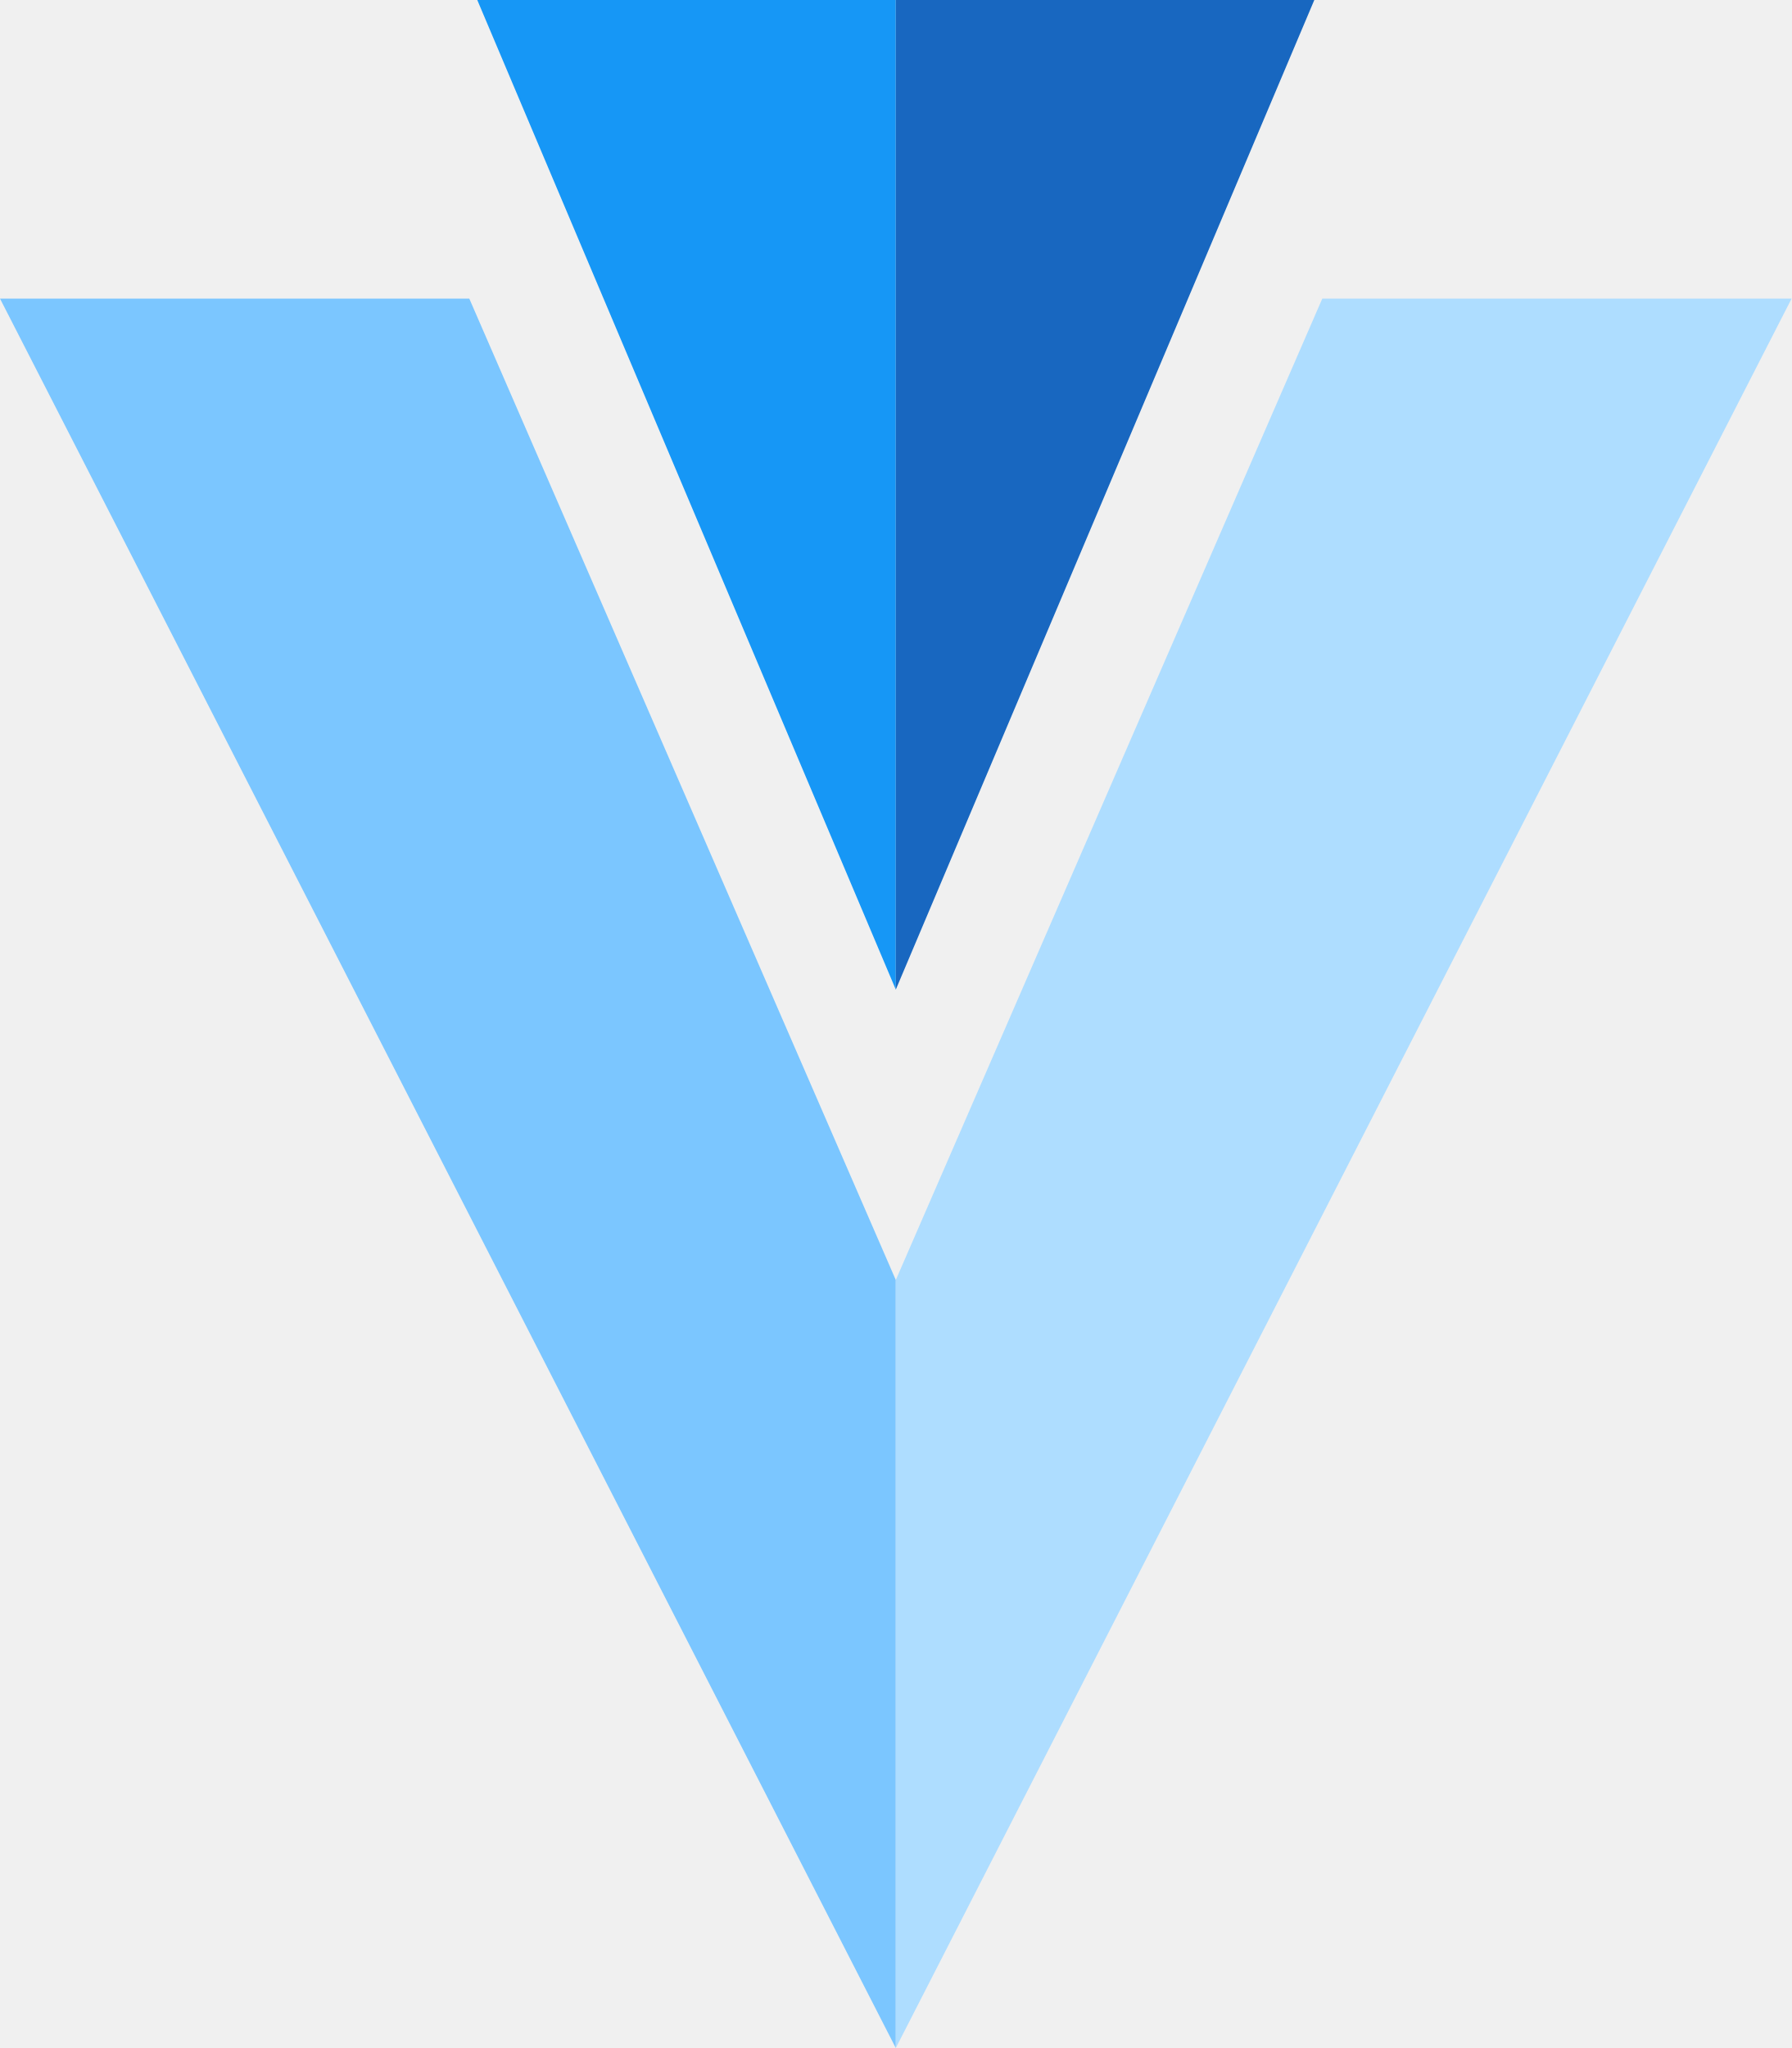
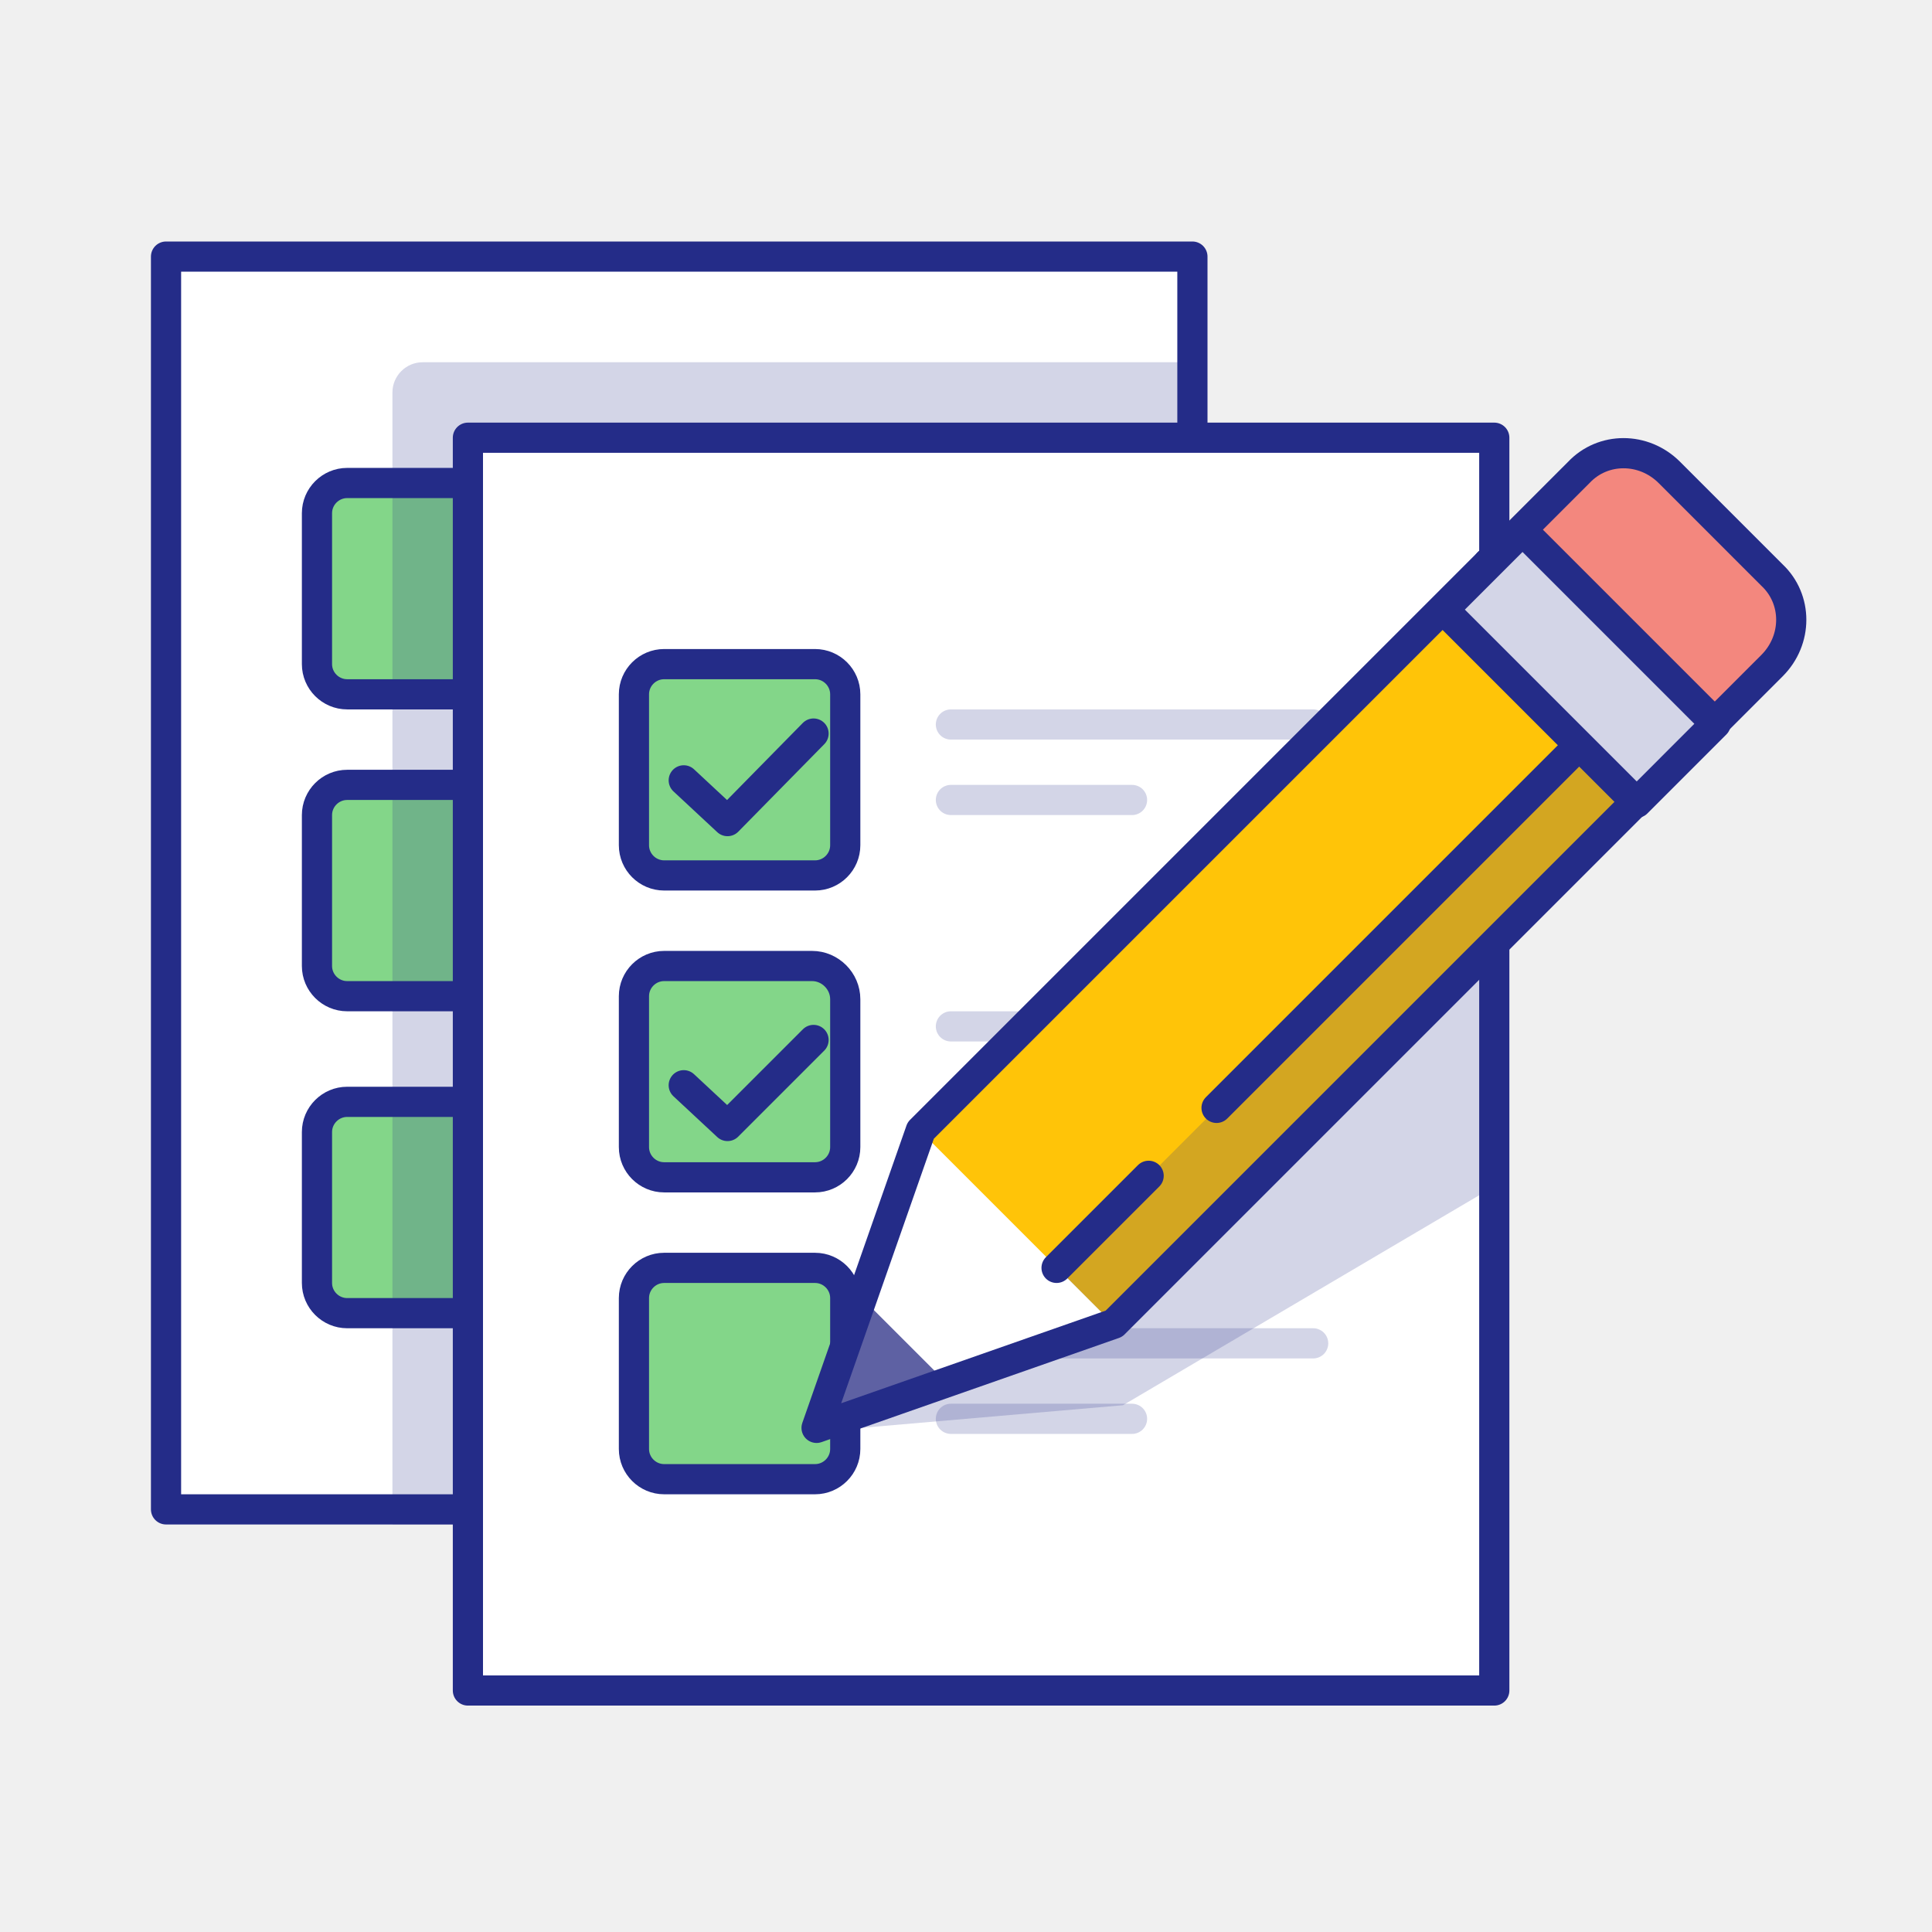
- <svg xmlns="http://www.w3.org/2000/svg" id="Layer_1" data-name="Layer 1" viewBox="0 0 87.5 100">
-   <defs>
-     <style>.cls-1{fill:#1697f6;}.cls-2{fill:#7bc6ff;}.cls-3{fill:#1867c0;}.cls-4{fill:#aeddff;}</style>
-   </defs>
-   <polyline class="cls-1" points="43.75 0 23.31 0 43.75 48.32" />
-   <polygon class="cls-2" points="43.75 62.5 43.75 100 0 14.58 22.92 14.58 43.75 62.5" />
-   <polyline class="cls-3" points="43.75 0 64.19 0 43.75 48.32" />
-   <polygon class="cls-4" points="64.58 14.58 87.5 14.58 43.75 100 43.75 62.5 64.58 14.58" />
+ <svg xmlns="http://www.w3.org/2000/svg" id="Layer_1" style="enable-background:new 0 0 128 128;" version="1.1" viewBox="0 0 128 128" xml:space="preserve">
+   <style type="text/css">
+ 	.st0{opacity:0.2;fill:#FFFFFF;}
+ 	.st1{fill:#FFFFFF;}
+ 	.st2{fill:none;stroke:#242C88;stroke-width:2;stroke-linecap:round;stroke-linejoin:round;stroke-miterlimit:10;}
+ 	.st3{fill:#5E61A3;}
+ 	.st4{opacity:0.5;fill:#242C88;}
+ 	.st5{fill:#39C89A;}
+ 	.st6{fill:#CAEAFB;}
+ 	.st7{fill:#589FFF;}
+ 	.st8{fill:#FF5751;}
+ 	.st9{fill:#BC8D66;}
+ 	.st10{opacity:0.7;fill:#FFFFFF;}
+ 	.st11{fill:#F1C92A;}
+ 	.st12{opacity:0.4;fill:none;stroke:#FFFFFF;stroke-width:2;stroke-linecap:round;stroke-linejoin:round;stroke-miterlimit:10;}
+ 	.st13{fill:#F3877E;}
+ 	.st14{fill:#83D689;}
+ 	.st15{opacity:0.4;fill:#242C88;}
+ 	.st16{opacity:0.2;fill:#242C88;}
+ 	
+ 		.st17{fill:none;stroke:#FFFFFF;stroke-width:3;stroke-linecap:round;stroke-linejoin:round;stroke-miterlimit:10;stroke-dasharray:0.1,6;}
+ 	.st18{fill:#FFC408;}
+ 	
+ 		.st19{opacity:0.4;fill:none;stroke:#FFFFFF;stroke-width:3;stroke-linecap:round;stroke-linejoin:round;stroke-miterlimit:10;stroke-dasharray:0.1,6;}
+ 	.st20{fill:none;stroke:#CAEAFB;stroke-width:12;stroke-linecap:round;stroke-miterlimit:10;}
+ 	.st21{fill:none;stroke:#CAEAFB;stroke-width:7;stroke-linecap:round;stroke-miterlimit:10;}
+ 	.st22{opacity:0.4;fill:none;stroke:#242C88;stroke-width:2;stroke-linecap:round;stroke-linejoin:round;stroke-miterlimit:10;}
+ 	.st23{opacity:0.5;}
+ 	.st24{fill:#242C88;}
+ 	
+ 		.st25{fill:none;stroke:#242C88;stroke-width:3;stroke-linecap:round;stroke-linejoin:round;stroke-miterlimit:10;stroke-dasharray:0.1,6;}
+ 	.st26{opacity:0.5;fill:#FFFFFF;}
+ 	.st27{fill:none;stroke:#FFFFFF;stroke-width:3;stroke-linecap:round;stroke-linejoin:round;stroke-miterlimit:10;}
+ 	.st28{fill:none;stroke:#FFFFFF;stroke-width:2;stroke-linecap:round;stroke-linejoin:round;stroke-miterlimit:10;}
+ 	.st29{fill:#E5BD9E;}
+ 	.st30{fill:#A06D47;}
+ 	
+ 		.st31{opacity:0.3;fill:none;stroke:#FFFFFF;stroke-width:3;stroke-linecap:round;stroke-linejoin:round;stroke-miterlimit:10;stroke-dasharray:0.1,6;}
+ 	.st32{opacity:0.1;fill:#242C88;}
+ 	.st33{opacity:0.5;fill:#FF5751;}
+ 	.st34{opacity:0.2;fill:none;stroke:#242C88;stroke-width:2;stroke-linecap:round;stroke-linejoin:round;stroke-miterlimit:10;}
+ 	.st35{opacity:0.3;clip-path:url(#SVGID_2_);}
+ 	
+ 		.st36{fill:none;stroke:#FFFFFF;stroke-width:3;stroke-linecap:round;stroke-linejoin:round;stroke-miterlimit:10;stroke-dasharray:0,6;}
+ 	
+ 		.st37{opacity:0.3;fill:none;stroke:#FFFFFF;stroke-width:3;stroke-linecap:round;stroke-linejoin:round;stroke-miterlimit:10;stroke-dasharray:0,6;}
+ 	.st38{clip-path:url(#SVGID_4_);}
+ 	.st39{opacity:0.2;fill:none;stroke:#242C88;stroke-width:9;stroke-linecap:round;stroke-linejoin:round;stroke-miterlimit:10;}
+ 	.st40{opacity:0.3;}
+ 	.st41{opacity:0.4;fill:#FFFFFF;}
+ 	.st42{opacity:0.5;fill:#CAEAFB;}
+ 	.st43{opacity:0.6;fill:#242C88;}
+ 	.st44{opacity:0.5;fill:none;stroke:#242C88;stroke-width:2;stroke-linecap:round;stroke-linejoin:round;stroke-miterlimit:10;}
+ 	.st45{opacity:0.3;fill:#242C88;}
+ 	.st46{opacity:0.2;}
+ 	
+ 		.st47{clip-path:url(#SVGID_6_);fill:none;stroke:#242C88;stroke-width:2;stroke-linecap:round;stroke-linejoin:round;stroke-miterlimit:10;}
+ 	.st48{opacity:0.2;fill:none;stroke:#FFFFFF;stroke-width:8;stroke-linecap:round;stroke-linejoin:round;stroke-miterlimit:10;}
+ 	.st49{clip-path:url(#SVGID_8_);fill:#FFFFFF;}
+ 	
+ 		.st50{clip-path:url(#SVGID_8_);fill:none;stroke:#242C88;stroke-width:2;stroke-linecap:round;stroke-linejoin:round;stroke-miterlimit:10;}
+ 	.st51{opacity:0.2;clip-path:url(#SVGID_8_);fill:#242C88;}
+ 	
+ 		.st52{opacity:0.2;clip-path:url(#SVGID_8_);fill:none;stroke:#242C88;stroke-width:2;stroke-linecap:round;stroke-linejoin:round;stroke-miterlimit:10;}
+ 	.st53{fill:none;stroke:#242C88;stroke-width:1.848;stroke-linecap:round;stroke-linejoin:round;stroke-miterlimit:10;}
+ 	.st54{opacity:0.4;fill:none;stroke:#FFFFFF;stroke-width:7;stroke-linecap:round;stroke-linejoin:round;stroke-miterlimit:10;}
+ 	.st55{opacity:0.2;fill:none;stroke:#242C88;stroke-width:7;stroke-linecap:round;stroke-linejoin:round;stroke-miterlimit:10;}
+ 	.st56{opacity:7.000000e-02;fill:#242C88;}
+ 	.st57{fill:none;stroke:#FFFFFF;stroke-width:4;stroke-linecap:round;stroke-linejoin:round;stroke-miterlimit:10;}
+ 	.st58{opacity:0.4;fill:none;stroke:#FFFFFF;stroke-width:8;stroke-linecap:round;stroke-linejoin:round;stroke-miterlimit:10;}
+ 	.st59{opacity:0.2;fill:none;stroke:#242C88;stroke-width:8;stroke-linecap:round;stroke-linejoin:round;stroke-miterlimit:10;}
+ 	.st60{fill:none;stroke:#FF5751;stroke-width:4;stroke-linecap:round;stroke-linejoin:round;stroke-miterlimit:10;}
+ 	.st61{fill:none;stroke:#242C88;stroke-width:4;stroke-linecap:round;stroke-linejoin:round;stroke-miterlimit:10;}
+ </style>
+   <rect class="st1" height="83" width="68" x="11" y="17" />
+   <rect class="st2" height="83" width="68" x="11" y="17" />
+   <path class="st14" d="M33,46H23c-1.1,0-2-0.9-2-2V34c0-1.1,0.9-2,2-2h10c1.1,0,2,0.9,2,2v10C35,45.1,34.1,46,33,46z" />
+   <path class="st14" d="M32.8,66H23c-1.1,0-2-0.9-2-2V54c0-1.1,0.9-2,2-2h10c1.1,0,2,0.9,2,2v9.8C35,65,34,66,32.8,66z" />
+   <path class="st14" d="M33,87H23c-1.1,0-2-0.9-2-2V75c0-1.1,0.9-2,2-2h10c1.1,0,2,0.9,2,2v10C35,86.1,34.1,87,33,87z" />
+   <path class="st2" d="M33,46H23c-1.1,0-2-0.9-2-2V34c0-1.1,0.9-2,2-2h10c1.1,0,2,0.9,2,2v10C35,45.1,34.1,46,33,46z" />
+   <path class="st2" d="M32.8,66H23c-1.1,0-2-0.9-2-2V54c0-1.1,0.9-2,2-2h10c1.1,0,2,0.9,2,2v9.8C35,65,34,66,32.8,66z" />
+   <path class="st2" d="M33,87H23c-1.1,0-2-0.9-2-2V75c0-1.1,0.9-2,2-2h10c1.1,0,2,0.9,2,2v10C35,86.1,34.1,87,33,87z" />
+   <path class="st16" d="M79,101V24H28c-1.1,0-2,0.9-2,2v75H79z" />
+   <rect class="st1" height="83" width="68" x="31" y="29" />
+   <rect class="st2" height="83" width="68" x="31" y="29" />
+   <line class="st34" x1="63" x2="75" y1="53" y2="53" />
+   <line class="st34" x1="63" x2="87" y1="48" y2="48" />
+   <path class="st14" d="M54,58H44c-1.1,0-2-0.9-2-2V46c0-1.1,0.9-2,2-2h10c1.1,0,2,0.9,2,2v10C56,57.1,55.1,58,54,58z" />
+   <polyline class="st2" points="45.3,51.7 48.2,54.4 53.9,48.6 " />
+   <line class="st34" x1="63" x2="75" y1="74" y2="74" />
+   <line class="st34" x1="63" x2="87" y1="68" y2="68" />
+   <path class="st14" d="M54,78H44c-1.1,0-2-0.9-2-2V66c0-1.1,0.9-2,2-2h9.8c1.2,0,2.2,1,2.2,2.2V76C56,77.1,55.1,78,54,78z" />
+   <polyline class="st2" points="45.3,71.9 48.2,74.6 53.9,68.9 " />
+   <line class="st34" x1="63" x2="75" y1="94" y2="94" />
+   <line class="st34" x1="63" x2="87" y1="89" y2="89" />
+   <path class="st14" d="M54,98H44c-1.1,0-2-0.9-2-2V86c0-1.1,0.9-2,2-2h10c1.1,0,2,0.9,2,2v10C56,97.1,55.1,98,54,98z" />
+   <path class="st2" d="M54,58H44c-1.1,0-2-0.9-2-2V46c0-1.1,0.9-2,2-2h10c1.1,0,2,0.9,2,2v10C56,57.1,55.1,58,54,58z" />
+   <path class="st2" d="M54,78H44c-1.1,0-2-0.9-2-2V66c0-1.1,0.9-2,2-2h9.8c1.2,0,2.2,1,2.2,2.2V76C56,77.1,55.1,78,54,78z" />
+   <path class="st2" d="M54,98H44c-1.1,0-2-0.9-2-2V86c0-1.1,0.9-2,2-2h10c1.1,0,2,0.9,2,2v10C56,97.1,55.1,98,54,98z" />
+   <polygon class="st16" points="99,57.6 65.2,77.5 53.6,94.9 74.4,93.1 99,78.6 " />
+   <g>
+     <polygon class="st1" points="111.4,50.1 73.8,87.7 54.1,94.6 61,74.9 98.6,37.3  " />
+     <rect class="st18" height="18.1" transform="matrix(0.7071 -0.7071 0.7071 0.7071 -18.9596 79.2808)" width="53.2" x="59.6" y="53.5" />
+     <rect class="st16" height="5.3" transform="matrix(0.7071 -0.7071 0.7071 0.7071 -20.8293 83.7946)" width="53.2" x="64.1" y="64.4" />
+     <polygon class="st3" points="57.1,86 54.1,94.4 62.5,91.4  " />
+     <polygon class="st2" points="111.4,50.1 73.8,87.7 54.1,94.6 61,74.9 98.6,37.3  " />
+     <path class="st13" d="M111.4,50.1l6-6c1.7-1.7,1.7-4.4,0-6l-6.8-6.8c-1.7-1.7-4.4-1.7-6,0l-6,6L111.4,50.1z" />
+     <path class="st2" d="M111.4,50.1l6-6c1.7-1.7,1.7-4.4,0-6l-6.8-6.8c-1.7-1.7-4.4-1.7-6,0l-6,6L111.4,50.1z" />
+     <line class="st2" x1="80.6" x2="106.9" y1="73.4" y2="47.1" />
+     <line class="st2" x1="70" x2="76.1" y1="84" y2="77.9" />
+     <rect class="st1" height="18.1" transform="matrix(0.7071 -0.7071 0.7071 0.7071 -0.5282 86.9153)" width="7.4" x="100.9" y="35.1" />
+     <rect class="st16" height="18.1" transform="matrix(0.7071 -0.7071 0.7071 0.7071 -0.5282 86.9153)" width="7.4" x="100.9" y="35.1" />
+     <rect class="st2" height="18.1" transform="matrix(0.7071 -0.7071 0.7071 0.7071 -0.5282 86.9153)" width="7.4" x="100.9" y="35.1" />
+   </g>
</svg>
